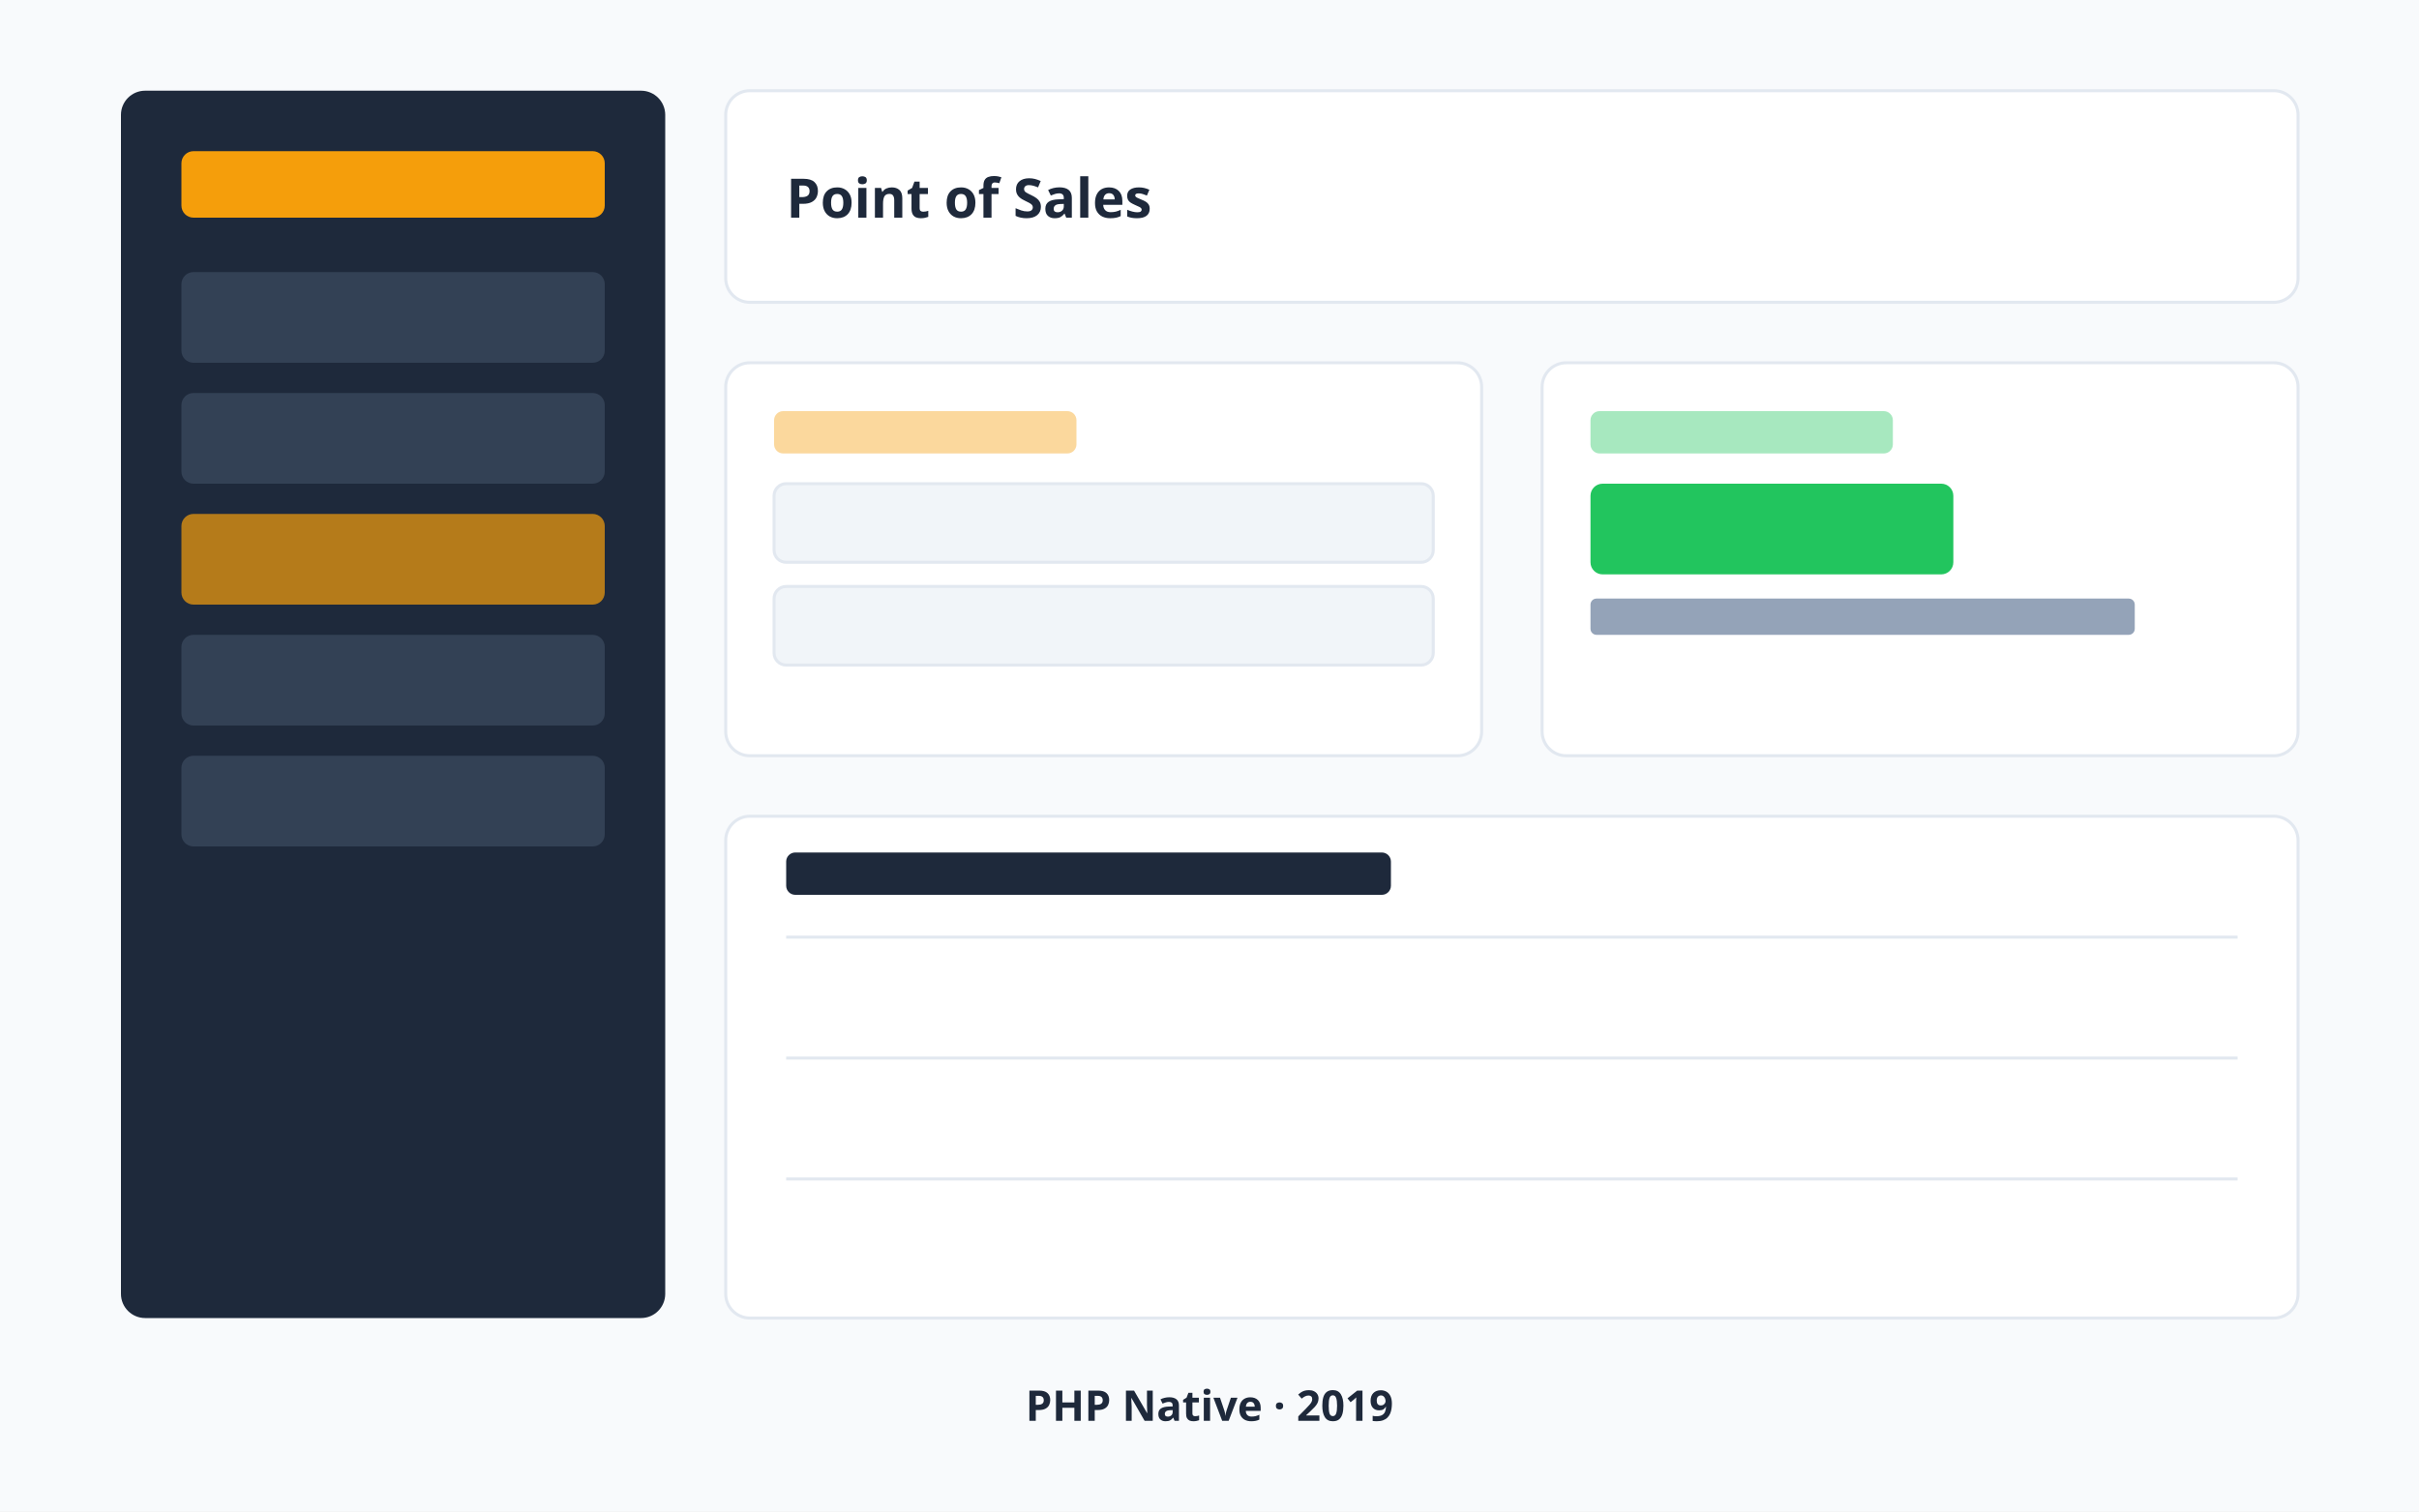
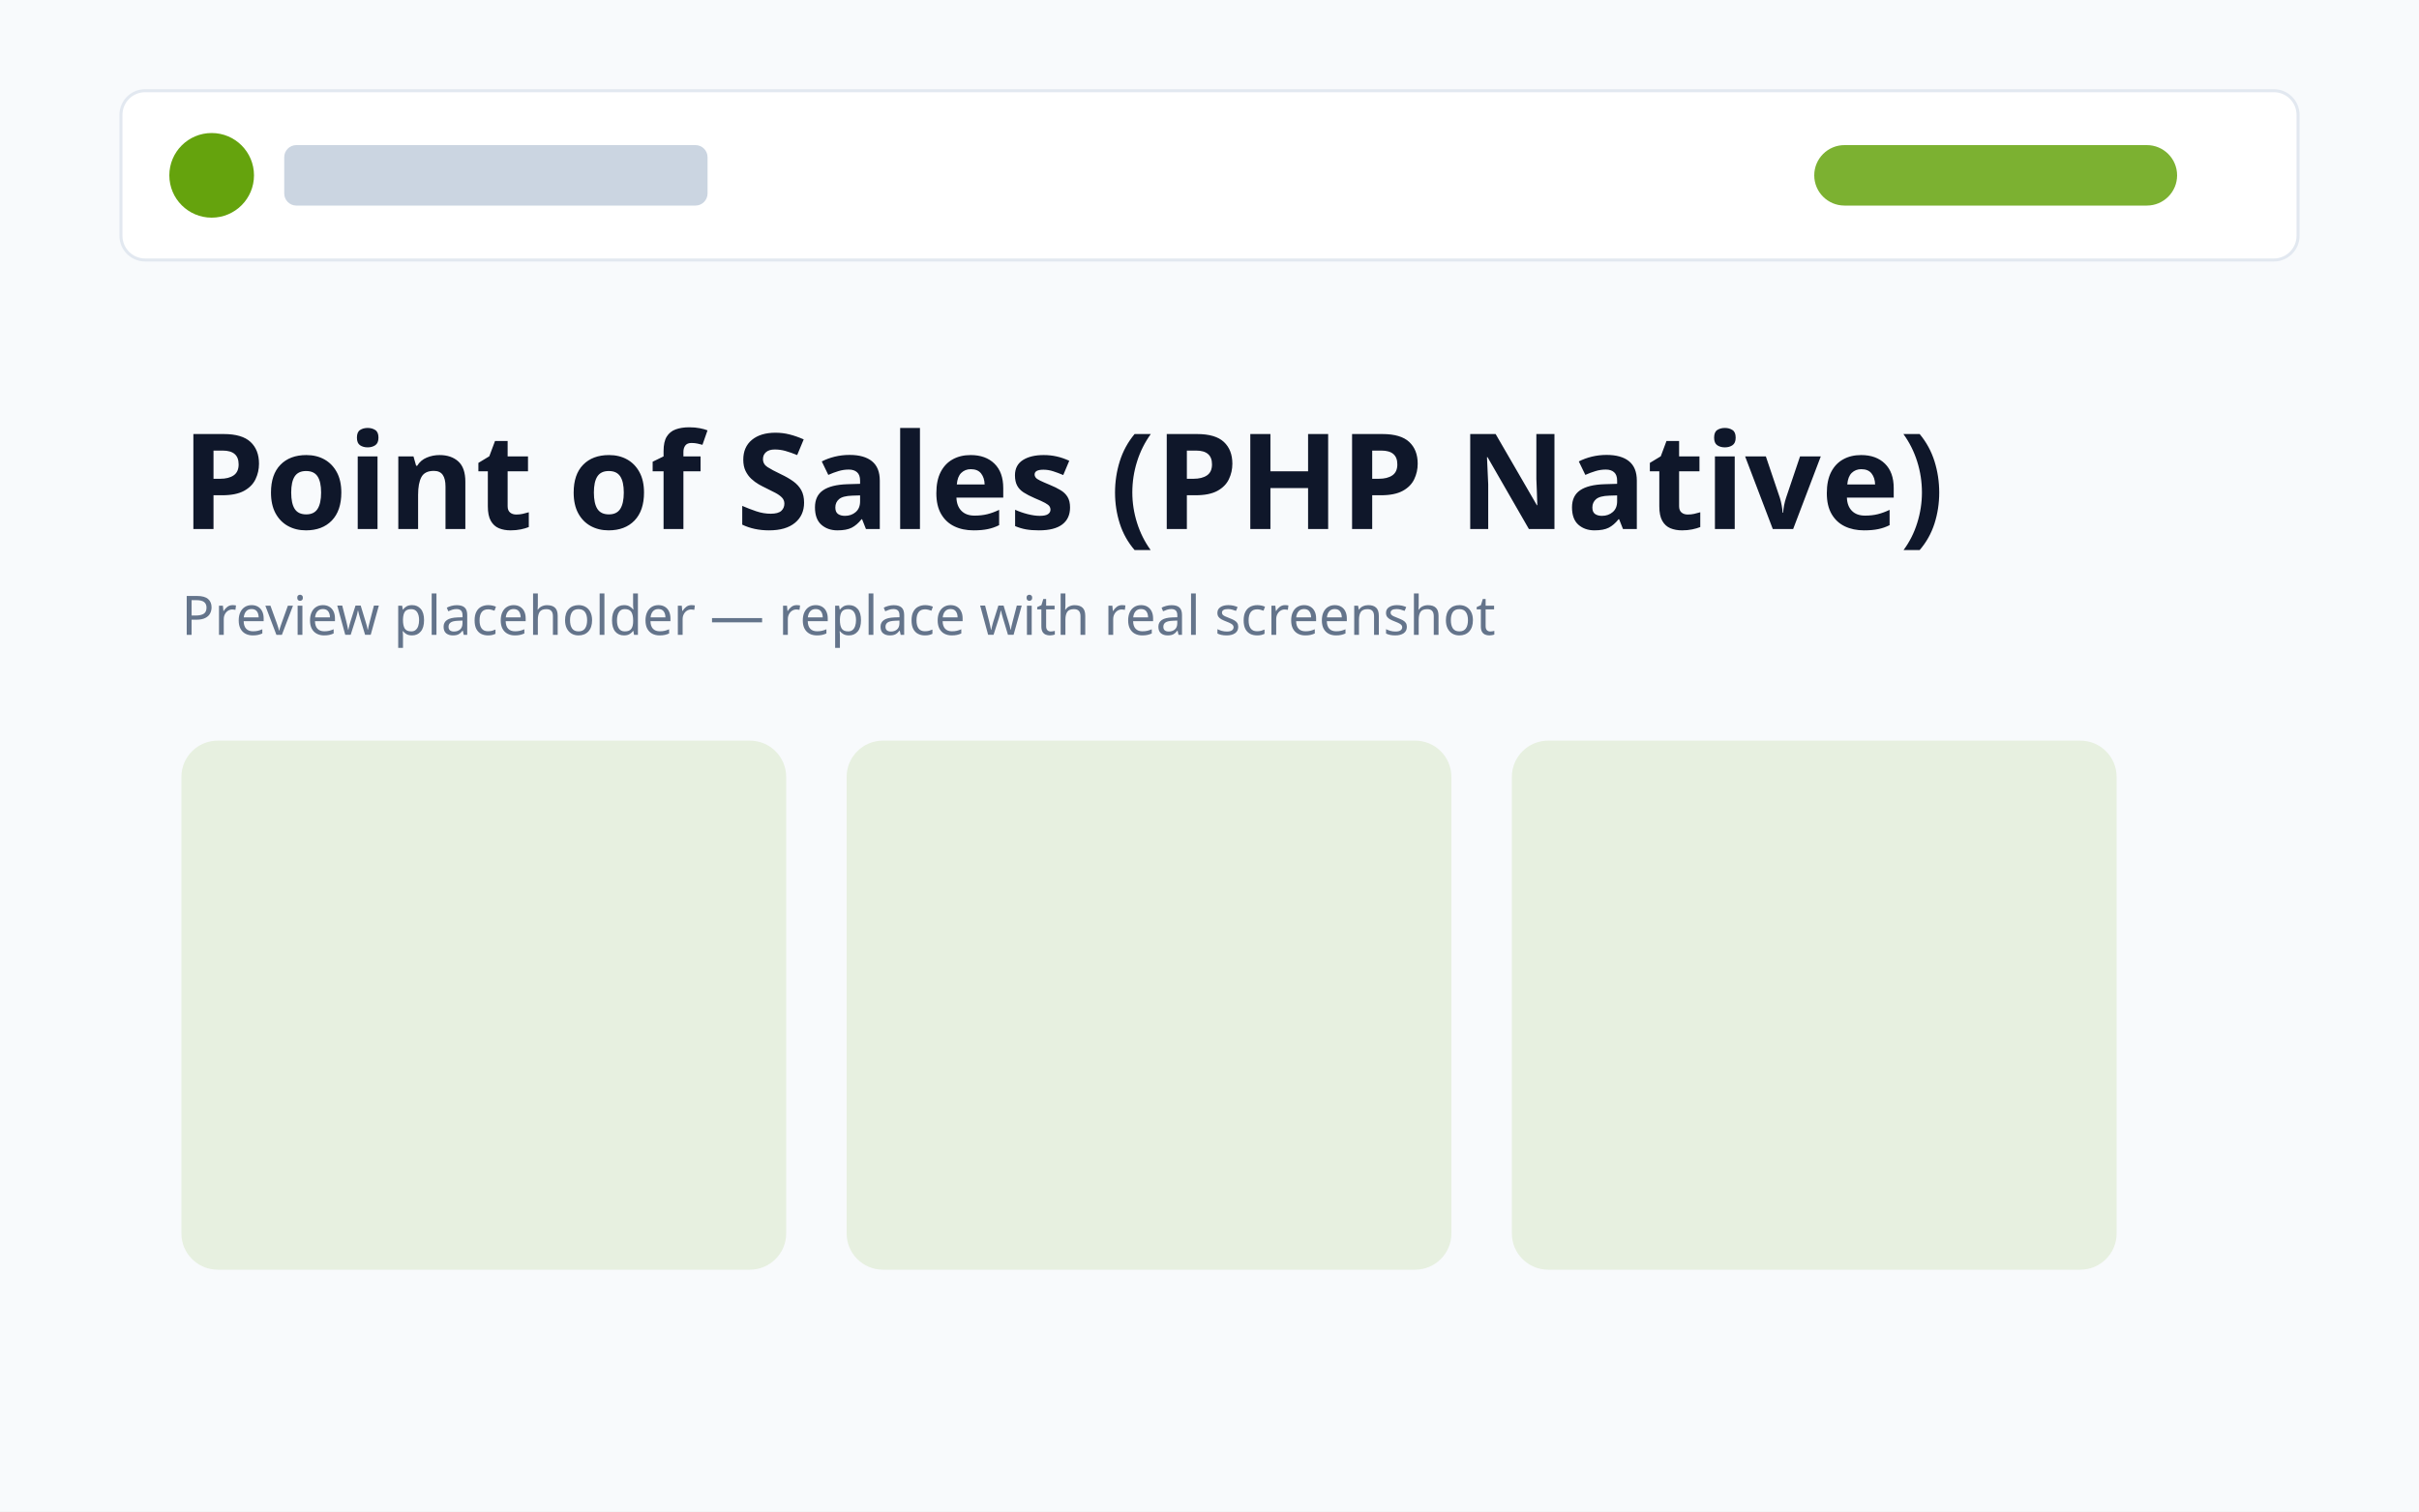
<svg xmlns="http://www.w3.org/2000/svg" width="800" height="500" viewBox="0 0 800 500" fill="none">
  <rect width="800" height="500" fill="#f8fafc" />
-   <rect x="40" y="30" width="180" height="406" rx="8" fill="#1e293b" />
-   <rect x="60" y="50" width="140" height="22" rx="4" fill="#f59e0b" />
-   <rect x="60" y="90" width="140" height="30" rx="4" fill="#334155" />
-   <rect x="60" y="130" width="140" height="30" rx="4" fill="#334155" />
-   <rect x="60" y="170" width="140" height="30" rx="4" fill="#f59e0b" opacity="0.7" />
-   <rect x="60" y="210" width="140" height="30" rx="4" fill="#334155" />
-   <rect x="60" y="250" width="140" height="30" rx="4" fill="#334155" />
-   <rect x="240" y="30" width="520" height="70" rx="8" fill="#fff" stroke="#e2e8f0" />
-   <text x="260" y="72" font-family="system-ui" font-size="18" font-weight="700" fill="#1e293b">Point of Sales</text>
-   <rect x="240" y="120" width="250" height="130" rx="8" fill="#fff" stroke="#e2e8f0" />
-   <rect x="256" y="136" width="100" height="14" rx="3" fill="#f59e0b" opacity="0.4" />
-   <rect x="256" y="160" width="218" height="26" rx="4" fill="#f1f5f9" stroke="#e2e8f0" />
-   <rect x="256" y="194" width="218" height="26" rx="4" fill="#f1f5f9" stroke="#e2e8f0" />
-   <rect x="510" y="120" width="250" height="130" rx="8" fill="#fff" stroke="#e2e8f0" />
-   <rect x="526" y="136" width="100" height="14" rx="3" fill="#22c55e" opacity="0.4" />
-   <rect x="526" y="160" width="120" height="30" rx="4" fill="#22c55e" />
-   <rect x="526" y="198" width="180" height="12" rx="2" fill="#94a3b8" />
-   <rect x="240" y="270" width="520" height="166" rx="8" fill="#fff" stroke="#e2e8f0" />
-   <line x1="260" y1="310" x2="740" y2="310" stroke="#e2e8f0" stroke-width="1" />
-   <line x1="260" y1="350" x2="740" y2="350" stroke="#e2e8f0" stroke-width="1" />
-   <line x1="260" y1="390" x2="740" y2="390" stroke="#e2e8f0" stroke-width="1" />
-   <rect x="260" y="282" width="200" height="14" rx="3" fill="#1e293b" />
-   <text x="400" y="470" font-family="system-ui" font-size="14" font-weight="600" fill="#1e293b" text-anchor="middle">PHP Native · 2019</text>
+   <rect x="40" y="30" width="720" height="56" rx="8" fill="#ffffff" stroke="#e2e8f0" />
+   <circle cx="70" cy="58" r="14" fill="#65A30D" />
+   <rect x="94" y="48" width="140" height="20" rx="4" fill="#cbd5e1" />
+   <rect x="600" y="48" width="120" height="20" rx="10" fill="#65A30D" opacity="0.85" />
+   <text x="60" y="175" font-family="system-ui, sans-serif" font-size="44" font-weight="700" fill="#0f172a">Point of Sales (PHP Native)</text>
+   <text x="60" y="210" font-family="system-ui, sans-serif" font-size="18" fill="#64748b">Preview placeholder — replace with real screenshot</text>
+   <rect x="60" y="245" width="200" height="175" rx="12" fill="#65A30D" opacity="0.12" />
+   <rect x="280" y="245" width="200" height="175" rx="12" fill="#65A30D" opacity="0.12" />
+   <rect x="500" y="245" width="200" height="175" rx="12" fill="#65A30D" opacity="0.12" />
</svg>
